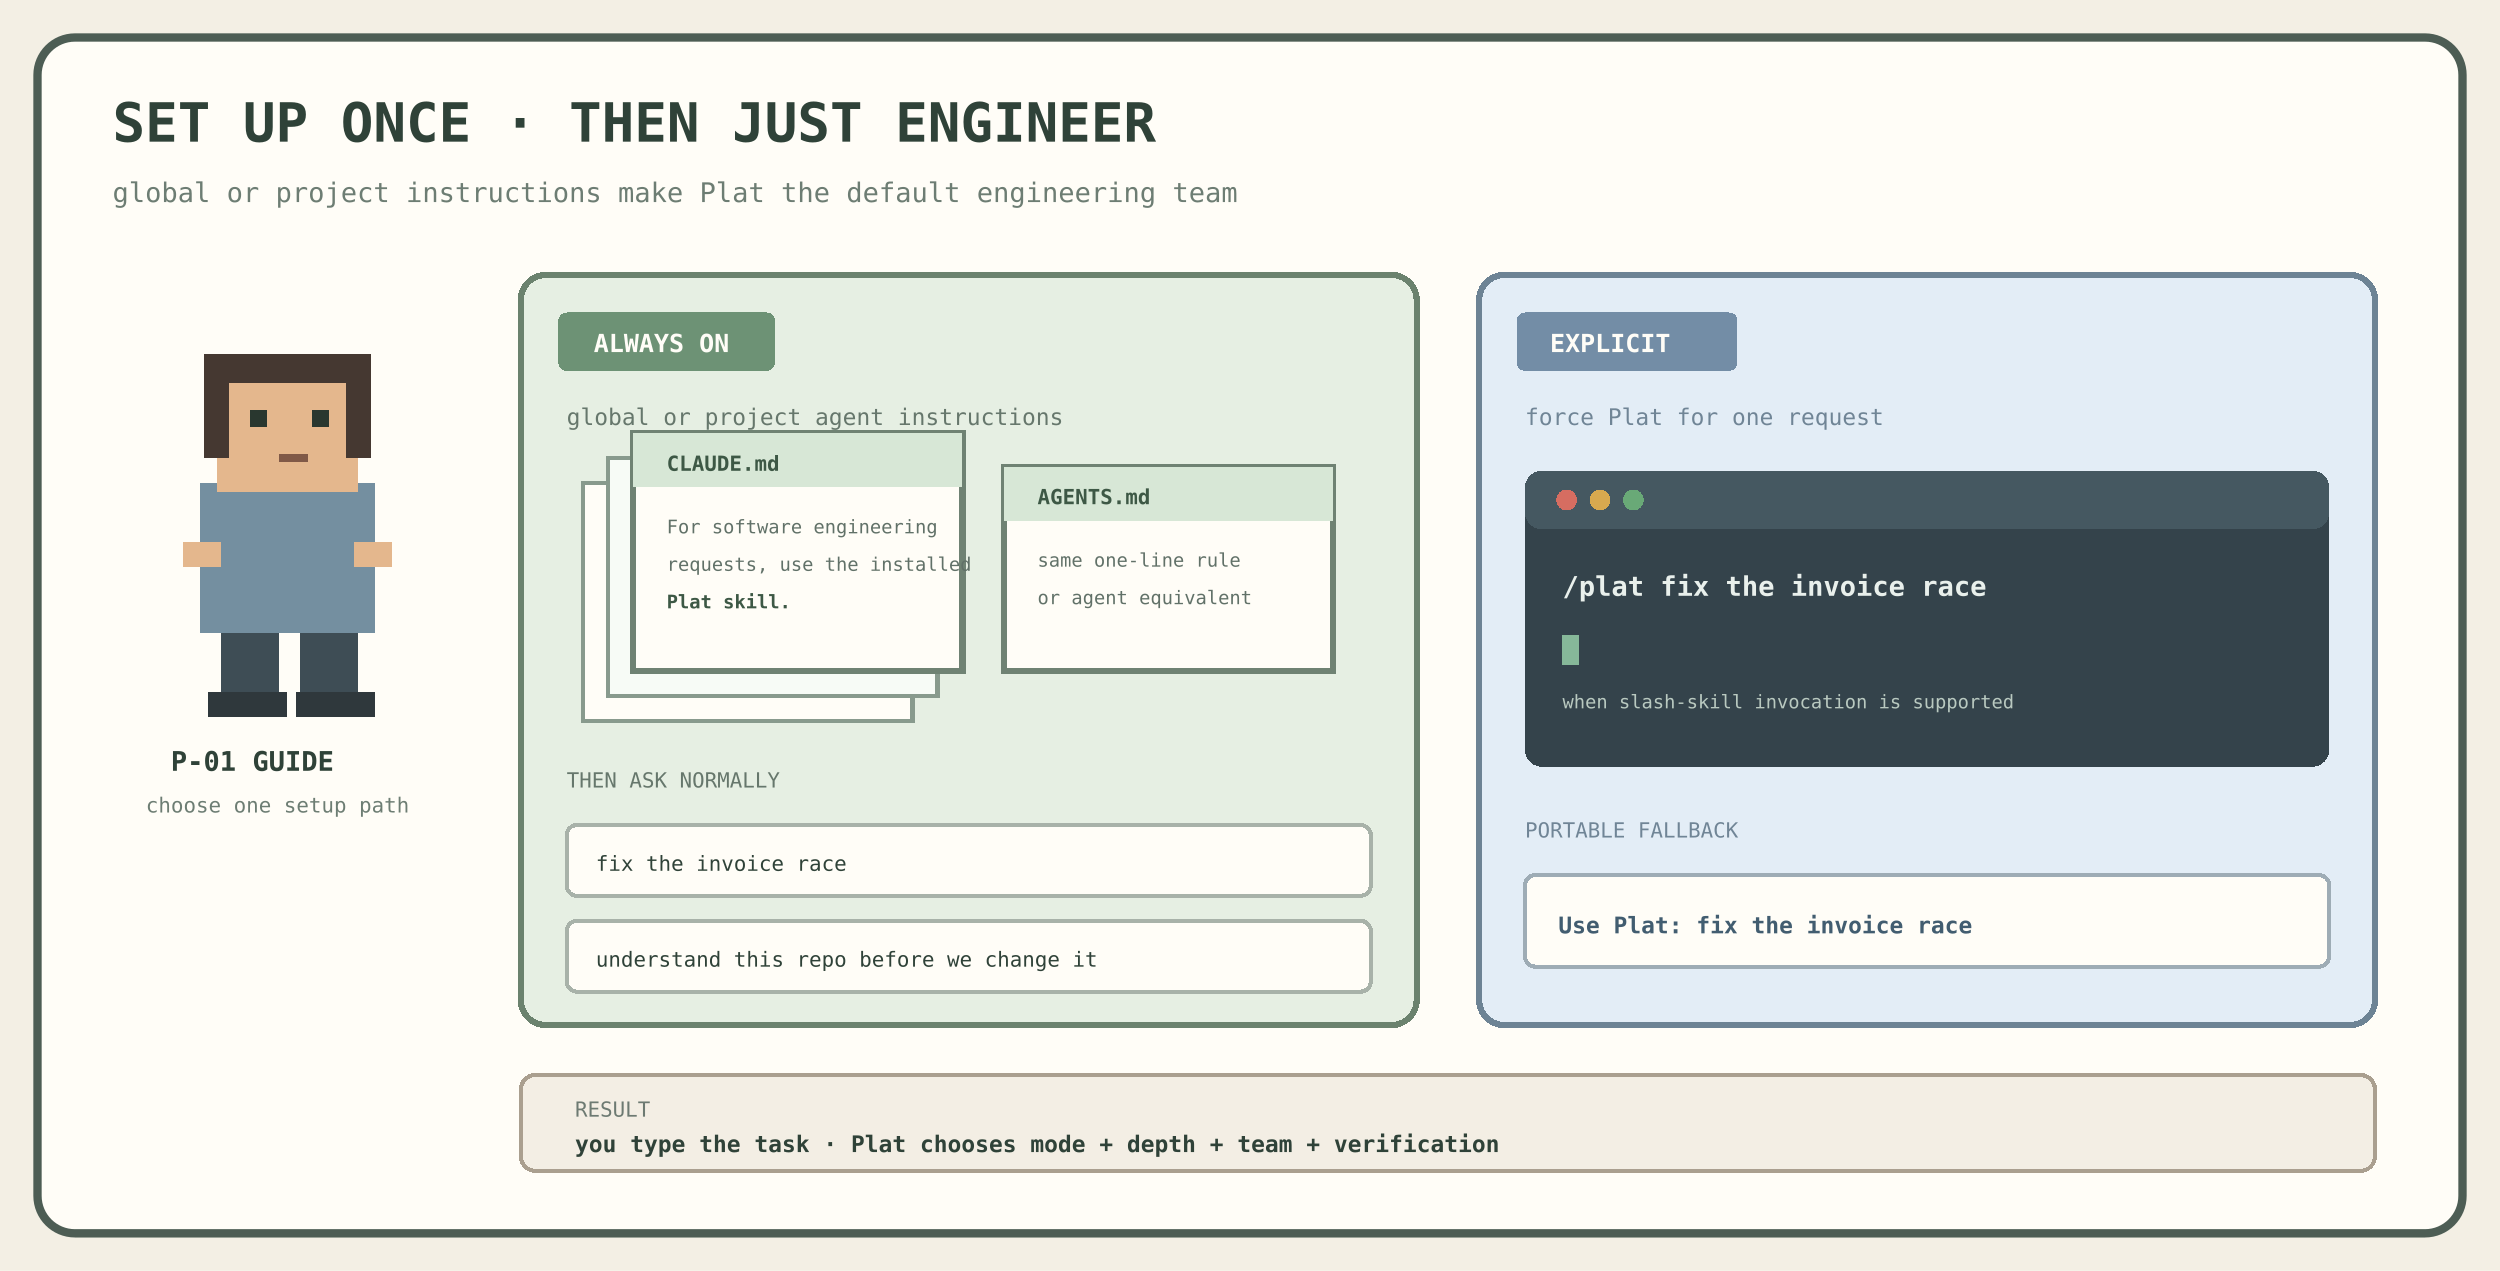
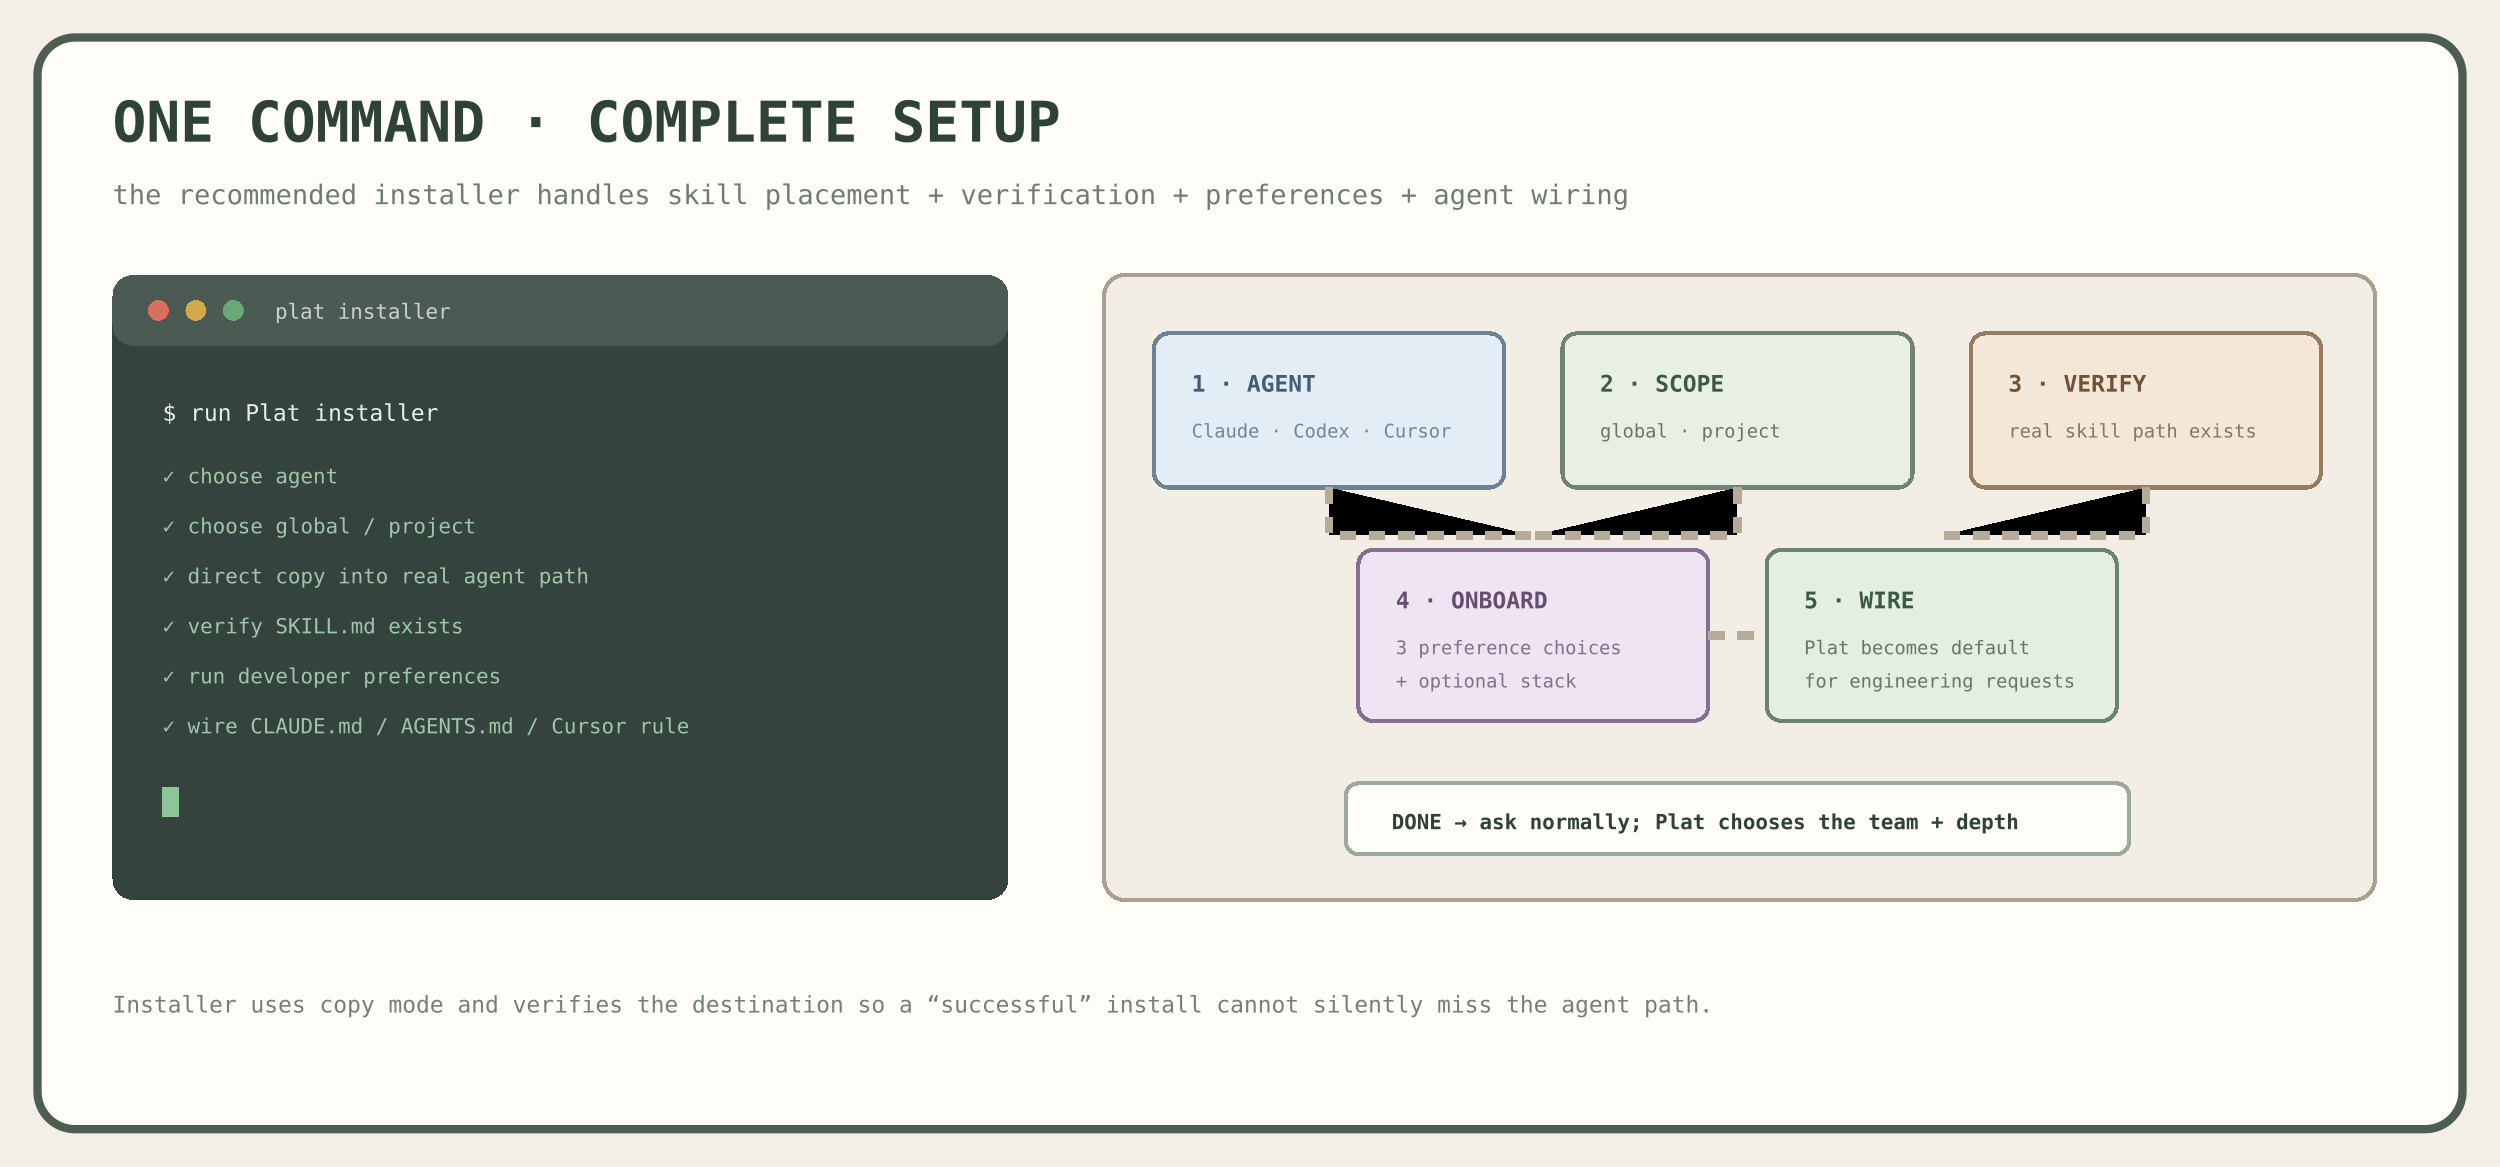
- <svg xmlns="http://www.w3.org/2000/svg" width="1200" height="610" viewBox="0 0 1200 610">
-   <rect width="1200" height="610" fill="#f3efe4" />
-   <rect x="18" y="18" width="1164" height="574" rx="18" fill="#fffdf7" stroke="#4d5d54" stroke-width="4" />
+ <svg xmlns="http://www.w3.org/2000/svg" width="1200" height="560" viewBox="0 0 1200 560">
+   <rect width="1200" height="560" fill="#f3efe4" />
+   <rect x="18" y="18" width="1164" height="524" rx="18" fill="#fffdf7" stroke="#4d5d54" stroke-width="4" />
  <g font-family="ui-monospace,SFMono-Regular,Menlo,monospace" shape-rendering="crispEdges">
-     <text x="54" y="68" font-size="26" font-weight="700" fill="#2f4238">SET UP ONCE · THEN JUST ENGINEER</text>
-     <text x="54" y="97" font-size="13" fill="#6d7d73">global or project instructions make Plat the default engineering team</text>
-     <g transform="translate(70 162)">
-       <rect x="26" y="70" width="84" height="72" fill="#748fa0" />
-       <rect x="34" y="12" width="68" height="62" fill="#e4b78d" />
-       <rect x="28" y="8" width="80" height="14" fill="#453831" />
-       <rect x="28" y="20" width="12" height="38" fill="#453831" />
-       <rect x="96" y="20" width="12" height="38" fill="#453831" />
-       <rect x="50" y="35" width="8" height="8" fill="#29372f" />
-       <rect x="80" y="35" width="8" height="8" fill="#29372f" />
-       <rect x="64" y="56" width="14" height="4" fill="#805947" />
-       <rect x="18" y="98" width="18" height="12" fill="#e4b78d" />
-       <rect x="100" y="98" width="18" height="12" fill="#e4b78d" />
-       <rect x="36" y="142" width="28" height="30" fill="#3e4d55" />
-       <rect x="74" y="142" width="28" height="30" fill="#3e4d55" />
-       <rect x="30" y="170" width="38" height="12" fill="#2f383c" />
-       <rect x="72" y="170" width="38" height="12" fill="#2f383c" />
-       <text x="12" y="208" font-size="13" font-weight="700" fill="#2f4238">P-01 GUIDE</text>
-       <text x="0" y="228" font-size="10" fill="#6d7d73">choose one setup path</text>
-     </g>
-     <g transform="translate(250 132)">
-       <rect width="430" height="360" rx="12" fill="#e6efe3" stroke="#6b826e" stroke-width="3" />
-       <rect x="18" y="18" width="104" height="28" rx="4" fill="#6d9275" />
-       <text x="35" y="37" font-size="12" font-weight="700" fill="#fffdf7">ALWAYS ON</text>
-       <text x="22" y="72" font-size="11" fill="#66776c">global or project agent instructions</text>
-       <rect x="30" y="100" width="158" height="114" fill="#fffdf7" stroke="#889a8d" stroke-width="2" />
-       <rect x="42" y="88" width="158" height="114" fill="#f7fbf6" stroke="#889a8d" stroke-width="2" />
-       <rect x="54" y="76" width="158" height="114" fill="#fffdf7" stroke="#6f8273" stroke-width="3" />
-       <rect x="54" y="76" width="158" height="26" fill="#d7e7d6" />
-       <text x="70" y="94" font-size="10" font-weight="700" fill="#3d5845">CLAUDE.md</text>
-       <text x="70" y="124" font-size="9" fill="#617168">For software engineering</text>
-       <text x="70" y="142" font-size="9" fill="#617168">requests, use the installed</text>
-       <text x="70" y="160" font-size="9" font-weight="700" fill="#3d5845">Plat skill.</text>
-       <rect x="232" y="92" width="158" height="98" fill="#fffdf7" stroke="#6f8273" stroke-width="3" />
-       <rect x="232" y="92" width="158" height="26" fill="#d7e7d6" />
-       <text x="248" y="110" font-size="10" font-weight="700" fill="#3d5845">AGENTS.md</text>
-       <text x="248" y="140" font-size="9" fill="#617168">same one-line rule</text>
-       <text x="248" y="158" font-size="9" fill="#617168">or agent equivalent</text>
-       <text x="22" y="246" font-size="10" fill="#66776c">THEN ASK NORMALLY</text>
-       <rect x="22" y="264" width="386" height="34" rx="5" fill="#fffdf7" stroke="#a8b2a9" stroke-width="2" />
-       <text x="36" y="286" font-size="10" fill="#2f4238">fix the invoice race</text>
-       <rect x="22" y="310" width="386" height="34" rx="5" fill="#fffdf7" stroke="#a8b2a9" stroke-width="2" />
-       <text x="36" y="332" font-size="10" fill="#2f4238">understand this repo before we change it</text>
-     </g>
-     <g transform="translate(710 132)">
-       <rect width="430" height="360" rx="12" fill="#e3edf6" stroke="#6d8394" stroke-width="3" />
-       <rect x="18" y="18" width="106" height="28" rx="4" fill="#738da6" />
-       <text x="34" y="37" font-size="12" font-weight="700" fill="#fffdf7">EXPLICIT</text>
-       <text x="22" y="72" font-size="11" fill="#708596">force Plat for one request</text>
-       <rect x="22" y="94" width="386" height="142" rx="8" fill="#34434b" />
-       <rect x="22" y="94" width="386" height="28" rx="8" fill="#455861" />
-       <circle cx="42" cy="108" r="5" fill="#d66d61" />
-       <circle cx="58" cy="108" r="5" fill="#d8a94f" />
-       <circle cx="74" cy="108" r="5" fill="#69a977" />
-       <text x="40" y="154" font-size="13" font-weight="700" fill="#e9f0ec">/plat fix the invoice race</text>
-       <rect x="40" y="173" width="8" height="14" fill="#86b899">
+     <text x="54" y="68" font-size="27" font-weight="700" fill="#2f4238">ONE COMMAND · COMPLETE SETUP</text>
+     <text x="54" y="98" font-size="13" fill="#6d7d73">the recommended installer handles skill placement + verification + preferences + agent wiring</text>
+     <g transform="translate(54 132)">
+       <rect width="430" height="300" rx="10" fill="#34433d" />
+       <rect width="430" height="34" rx="10" fill="#4b5b54" />
+       <circle cx="22" cy="17" r="5" fill="#d76e61" />
+       <circle cx="40" cy="17" r="5" fill="#d6a84c" />
+       <circle cx="58" cy="17" r="5" fill="#6ba878" />
+       <text x="78" y="21" font-size="10" fill="#c8d3cd">plat installer</text>
+       <text x="24" y="70" font-size="11" fill="#e7efe9">$ run Plat installer</text>
+       <text x="24" y="100" font-size="10" fill="#9fc6aa">✓ choose agent</text>
+       <text x="24" y="124" font-size="10" fill="#9fc6aa">✓ choose global / project</text>
+       <text x="24" y="148" font-size="10" fill="#9fc6aa">✓ direct copy into real agent path</text>
+       <text x="24" y="172" font-size="10" fill="#9fc6aa">✓ verify SKILL.md exists</text>
+       <text x="24" y="196" font-size="10" fill="#9fc6aa">✓ run developer preferences</text>
+       <text x="24" y="220" font-size="10" fill="#9fc6aa">✓ wire CLAUDE.md / AGENTS.md / Cursor rule</text>
+       <rect x="24" y="246" width="8" height="14" fill="#8ec49a">
        <animate attributeName="opacity" values="1;0;1" dur="1.1s" repeatCount="indefinite" />
      </rect>
-       <text x="40" y="208" font-size="9" fill="#b9c9c0">when slash-skill invocation is supported</text>
-       <text x="22" y="270" font-size="10" fill="#708596">PORTABLE FALLBACK</text>
-       <rect x="22" y="288" width="386" height="44" rx="5" fill="#fffdf7" stroke="#9eacb5" stroke-width="2" />
-       <text x="38" y="316" font-size="11" font-weight="700" fill="#425d70">Use Plat: fix the invoice race</text>
    </g>
-     <g transform="translate(250 516)">
-       <rect width="890" height="46" rx="7" fill="#f3eee4" stroke="#aa9f8f" stroke-width="2" />
-       <text x="26" y="20" font-size="10" fill="#6d7a72">RESULT</text>
-       <text x="26" y="37" font-size="11" font-weight="700" fill="#2f4238">you type the task · Plat chooses mode + depth + team + verification</text>
+     <g transform="translate(530 132)">
+       <rect width="610" height="300" rx="10" fill="#f2eee5" stroke="#aaa08f" stroke-width="2" />
+       <g transform="translate(24 28)">
+         <rect width="168" height="74" rx="7" fill="#e3edf6" stroke="#6d8394" stroke-width="2" />
+         <text x="18" y="28" font-size="11" font-weight="700" fill="#425d70">1 · AGENT</text>
+         <text x="18" y="50" font-size="9" fill="#708596">Claude · Codex · Cursor</text>
+       </g>
+       <g transform="translate(220 28)">
+         <rect width="168" height="74" rx="7" fill="#e8f0e5" stroke="#6f8273" stroke-width="2" />
+         <text x="18" y="28" font-size="11" font-weight="700" fill="#3d5845">2 · SCOPE</text>
+         <text x="18" y="50" font-size="9" fill="#65766a">global · project</text>
+       </g>
+       <g transform="translate(416 28)">
+         <rect width="168" height="74" rx="7" fill="#f3e7d7" stroke="#987a5d" stroke-width="2" />
+         <text x="18" y="28" font-size="11" font-weight="700" fill="#705239">3 · VERIFY</text>
+         <text x="18" y="50" font-size="9" fill="#8a745e">real skill path exists</text>
+       </g>
+       <g transform="translate(122 132)">
+         <rect width="168" height="82" rx="7" fill="#eee4f3" stroke="#876f91" stroke-width="2" />
+         <text x="18" y="28" font-size="11" font-weight="700" fill="#654e6e">4 · ONBOARD</text>
+         <text x="18" y="50" font-size="9" fill="#817087">3 preference choices</text>
+         <text x="18" y="66" font-size="9" fill="#817087">+ optional stack</text>
+       </g>
+       <g transform="translate(318 132)">
+         <rect width="168" height="82" rx="7" fill="#e4efe3" stroke="#6b836f" stroke-width="2" />
+         <text x="18" y="28" font-size="11" font-weight="700" fill="#3d5845">5 · WIRE</text>
+         <text x="18" y="50" font-size="9" fill="#65766a">Plat becomes default</text>
+         <text x="18" y="66" font-size="9" fill="#65766a">for engineering requests</text>
+       </g>
+       <path d="M108 102V125H206M304 102V125H206M500 102V125H402M290 173H318" stroke="#b6aa98" stroke-width="4" stroke-dasharray="8 6" />
+       <rect x="116" y="244" width="376" height="34" rx="6" fill="#fffdf7" stroke="#9da99f" stroke-width="2" />
+       <text x="138" y="266" font-size="10" font-weight="700" fill="#2f4238">DONE → ask normally; Plat chooses the team + depth</text>
    </g>
+     <text x="54" y="486" font-size="11" fill="#718078">Installer uses copy mode and verifies the destination so a “successful” install cannot silently miss the agent path.</text>
  </g>
</svg>
